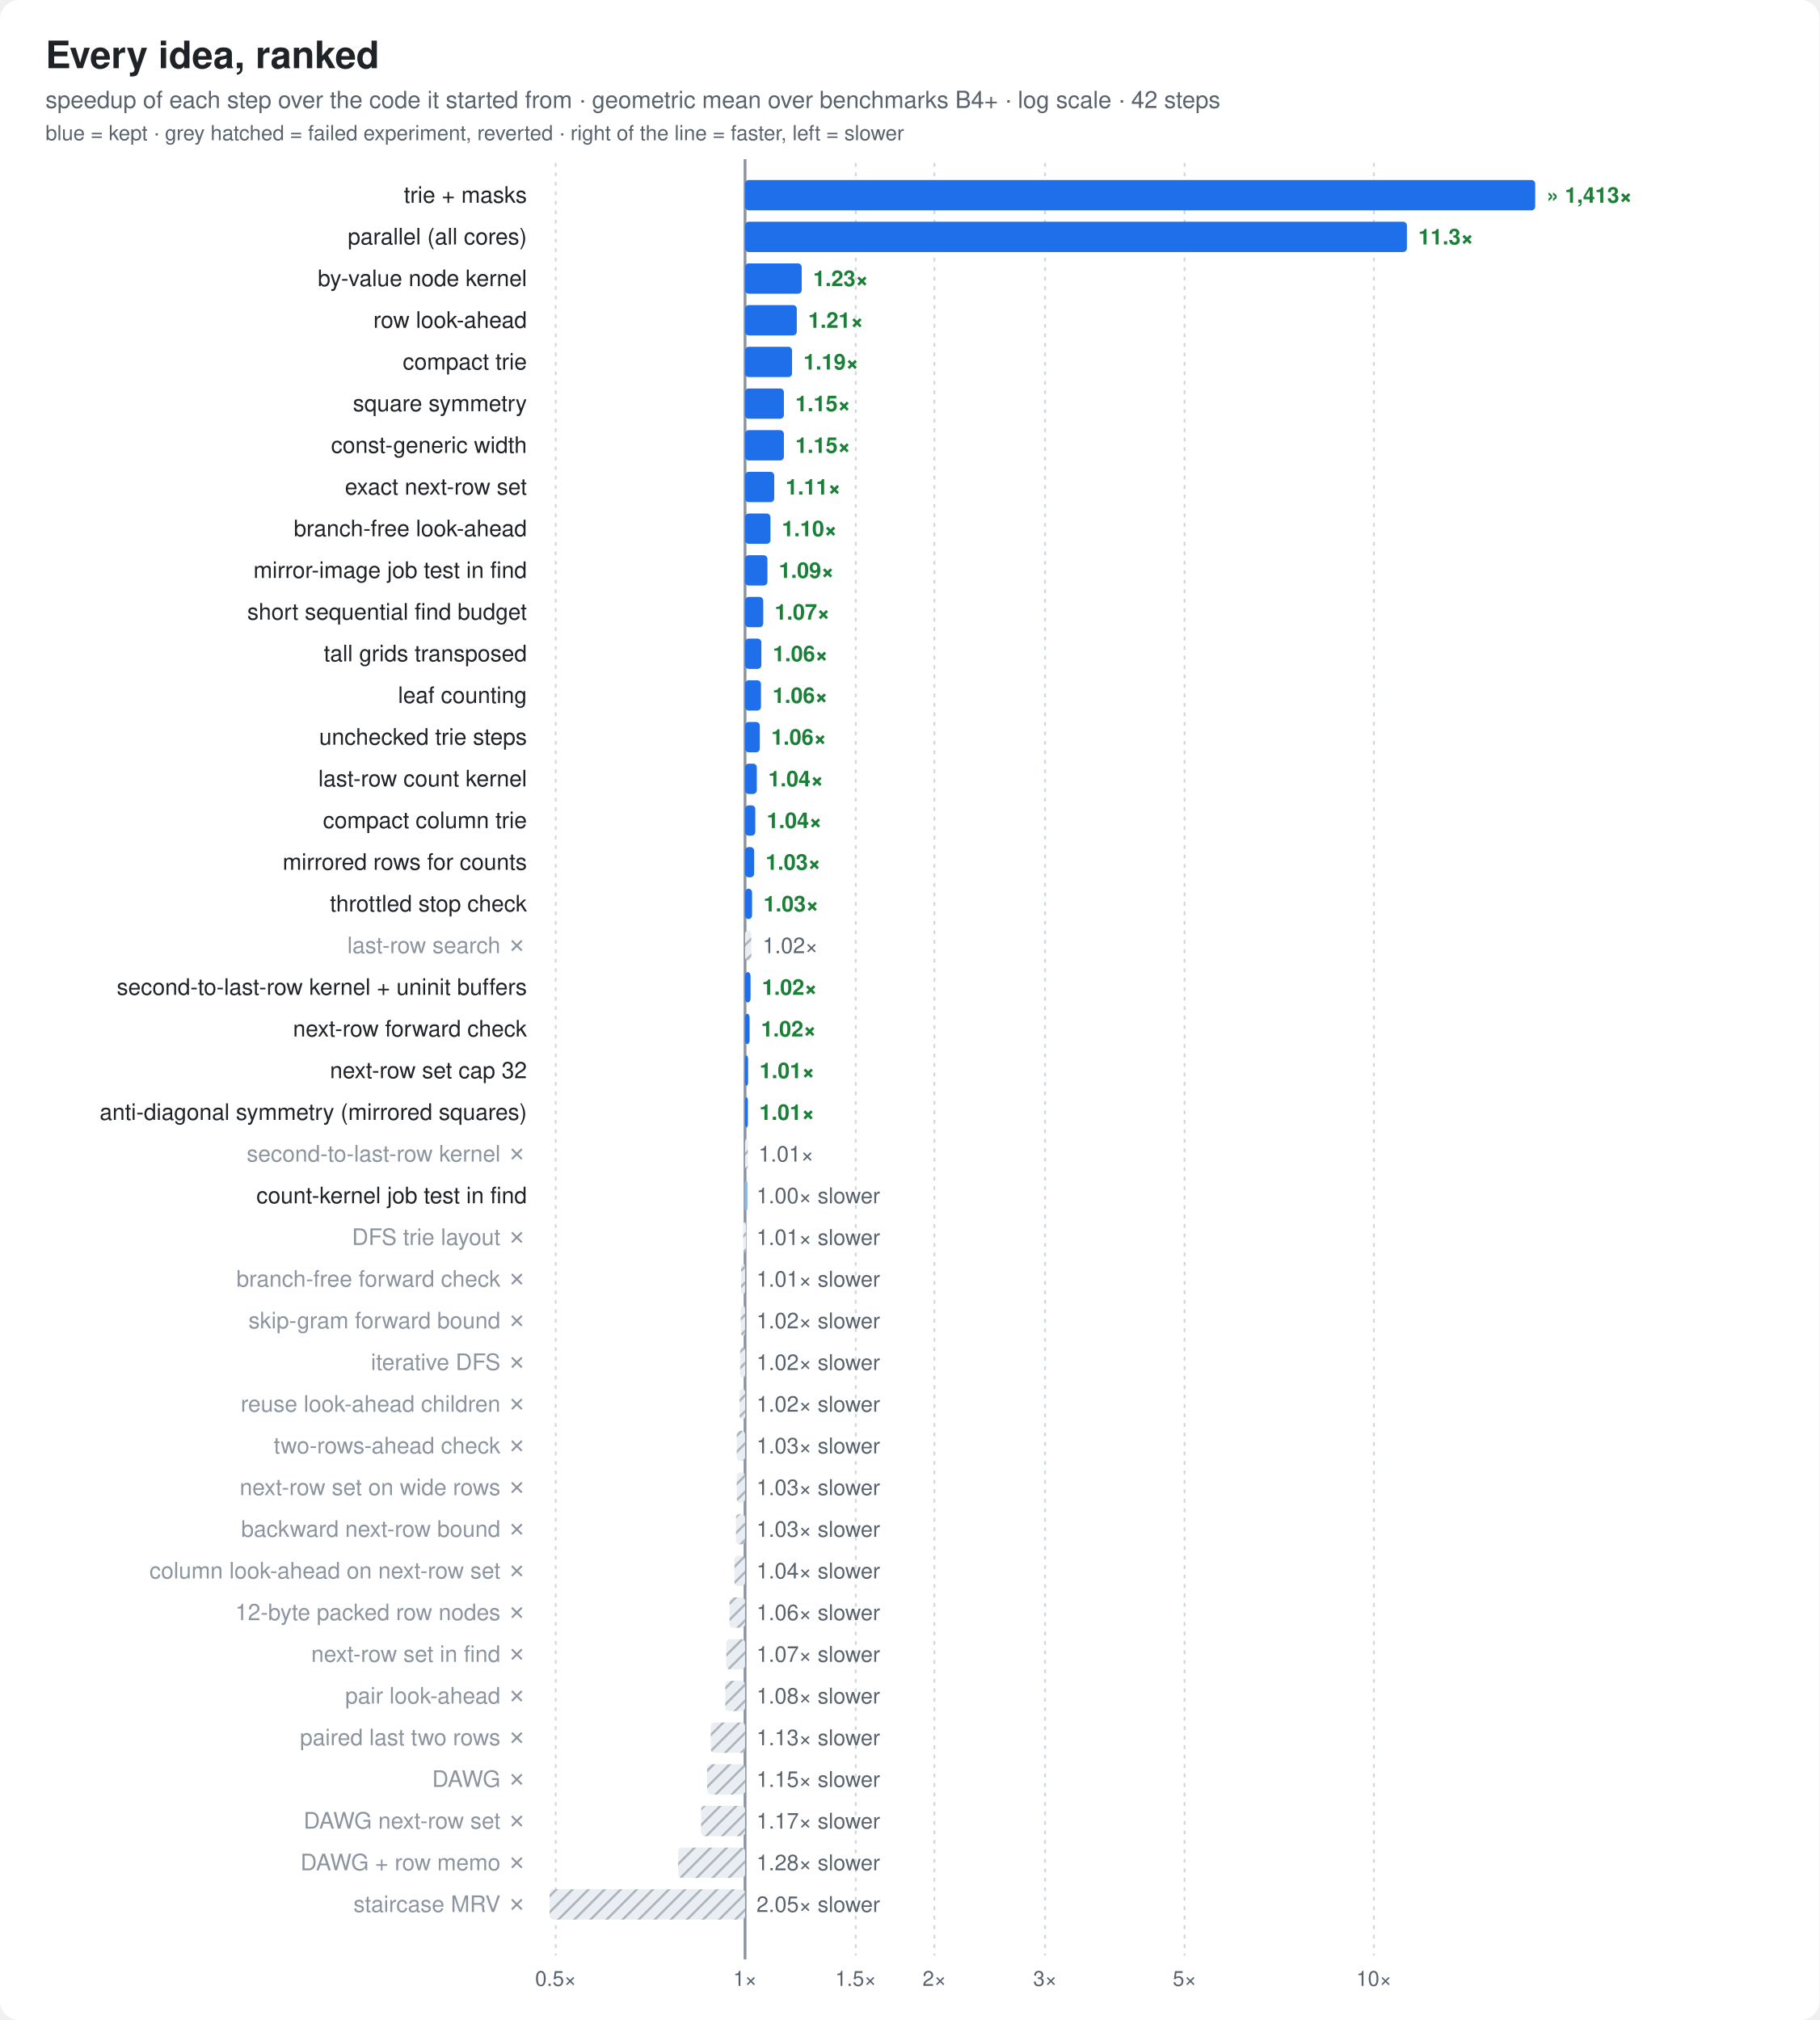
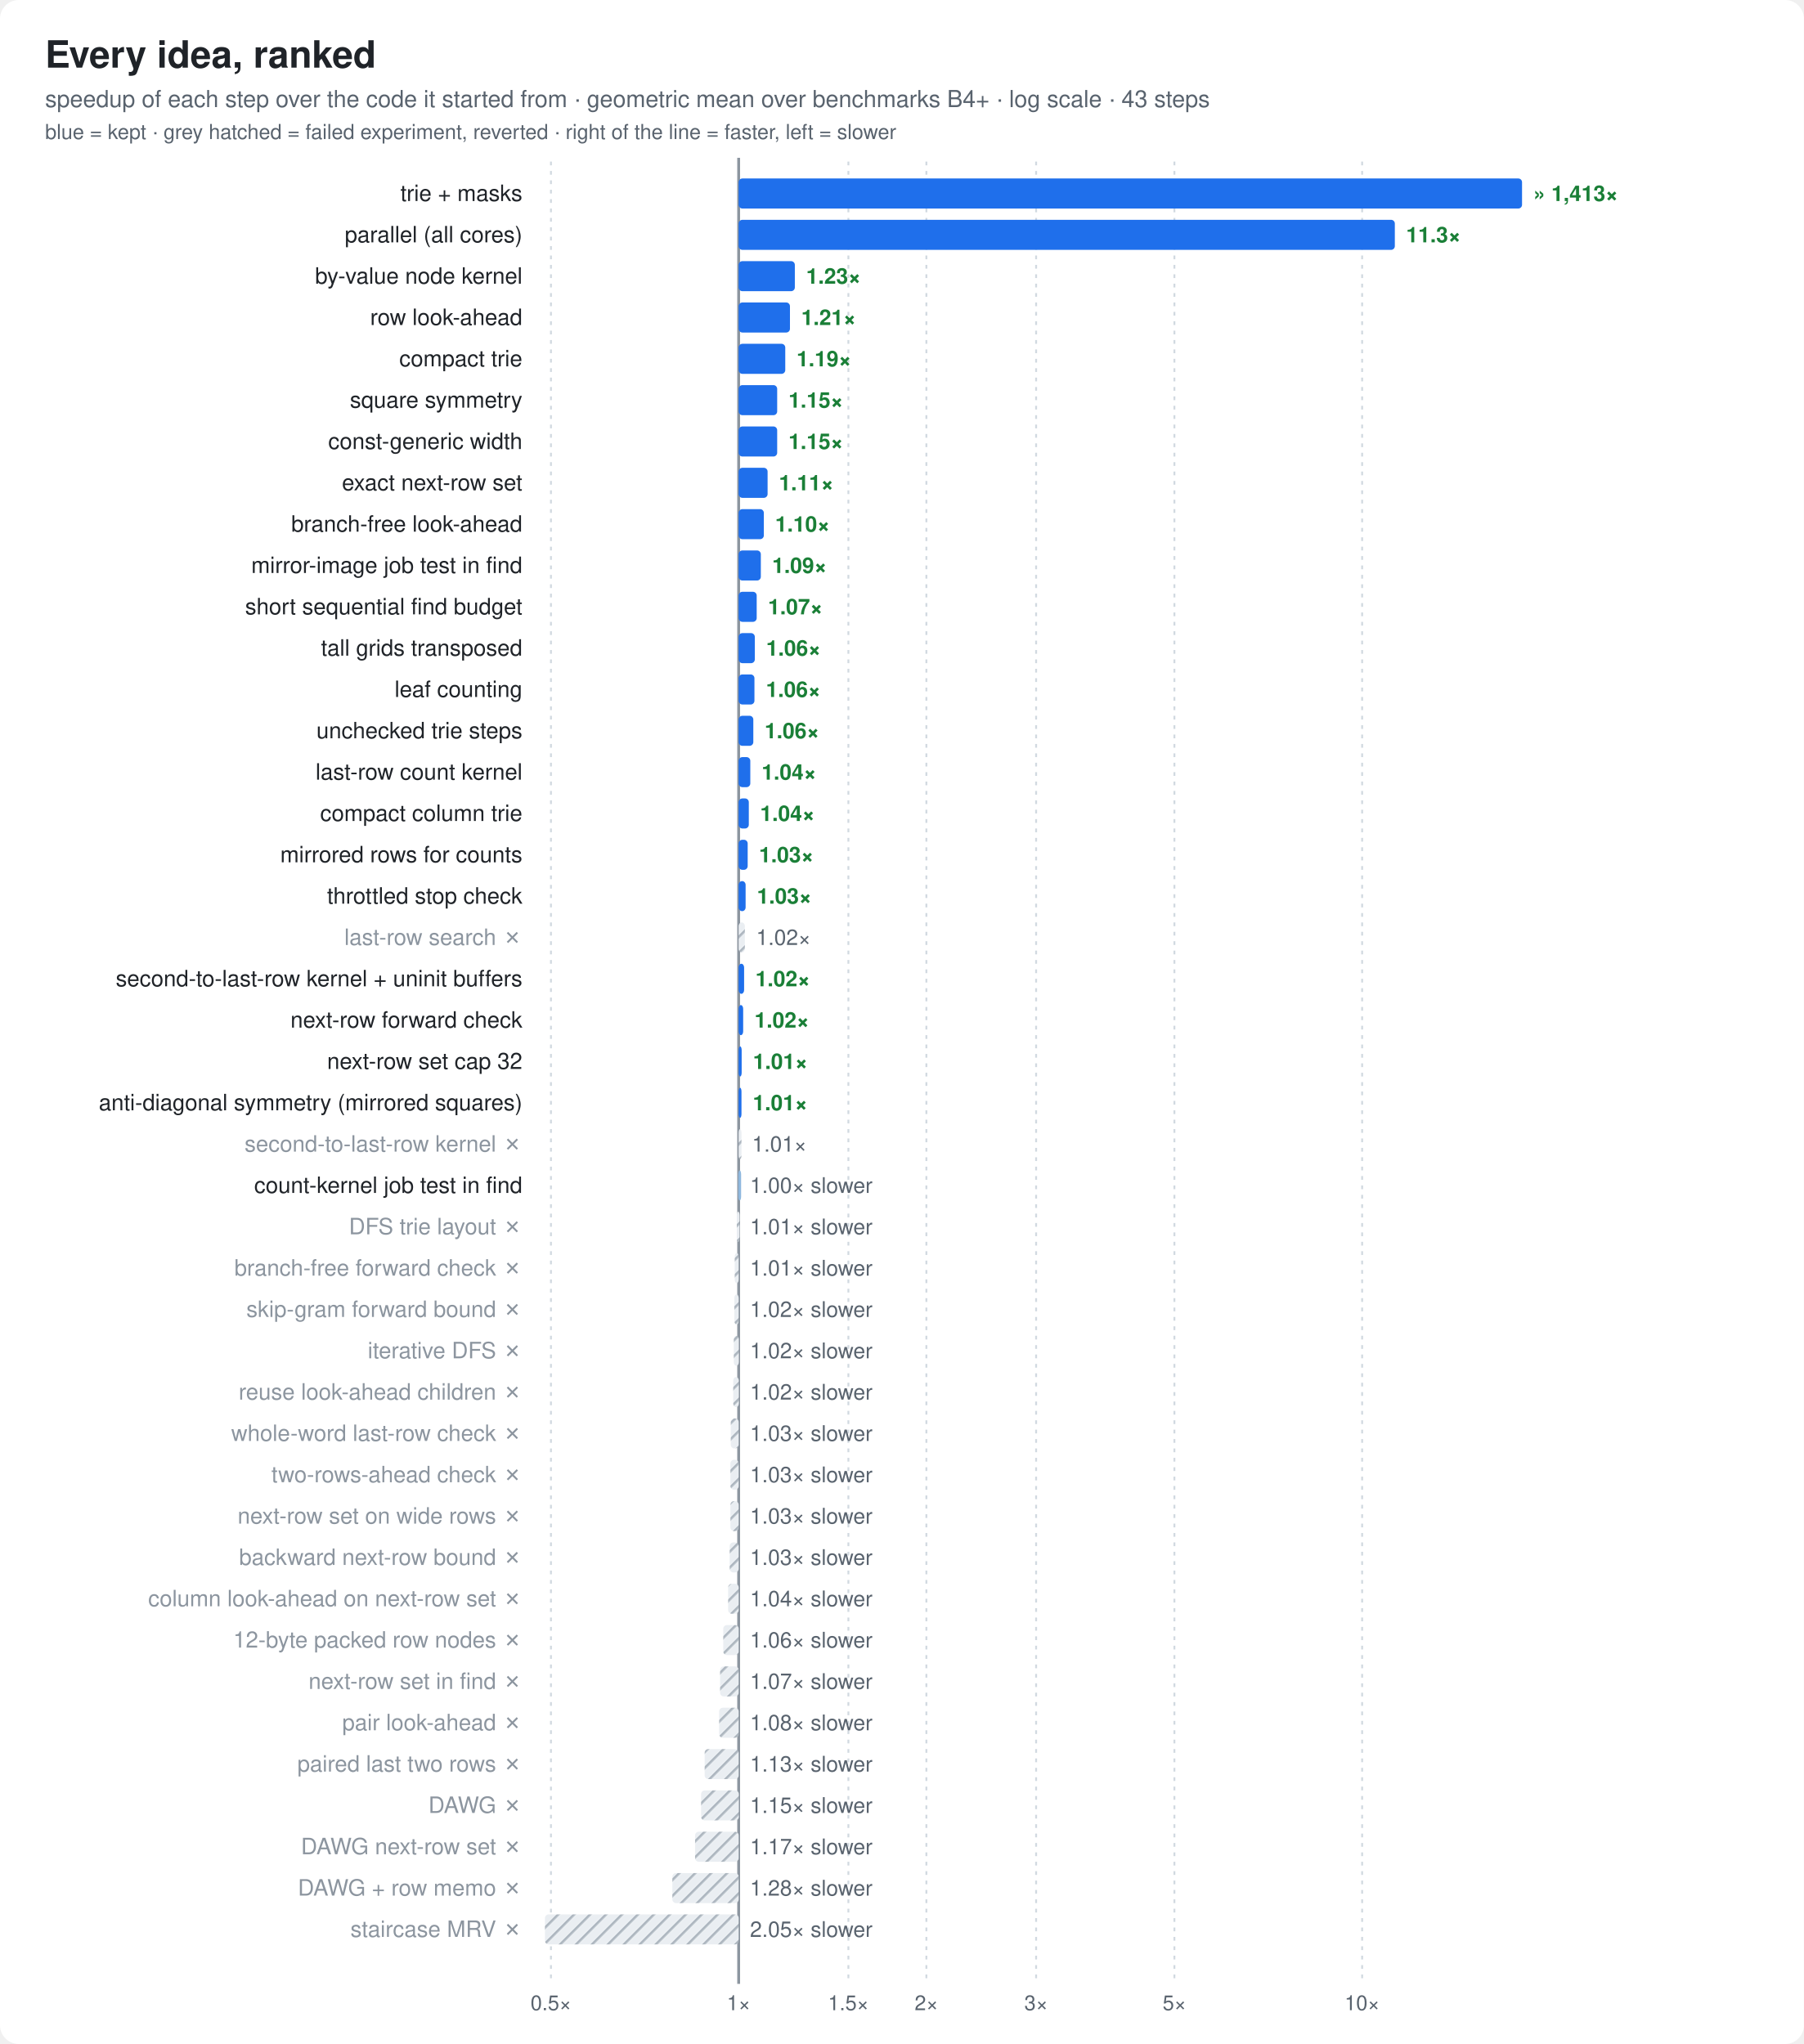
- <svg xmlns="http://www.w3.org/2000/svg" width="960" height="1066" viewBox="0 0 960 1066" font-family="ui-sans-serif,-apple-system,Segoe UI,Helvetica,Arial,sans-serif">
+ <svg xmlns="http://www.w3.org/2000/svg" width="960" height="1088" viewBox="0 0 960 1088" font-family="ui-sans-serif,-apple-system,Segoe UI,Helvetica,Arial,sans-serif">
  <style>
  .bg{fill:#ffffff} .t{fill:#1f2328} .m{fill:#59636e} .g{stroke:#d1d9e0}
  .bar{fill:#8fb8de} .best{fill:#1f6feb} .x{fill:#1a7f37;font-weight:600}
  .fail{fill:url(#hatch)} .hs{stroke:#afb8c1} .hb{fill:#eaeef2} .f{fill:#cf222e;font-weight:600}
  .ft{fill:#8c959f} .cur{fill:#1f6feb;font-weight:700}
  .ln{stroke:#1f6feb;fill:none} .lnf{fill:#1f6feb} .ctx{stroke:#afb8c1;fill:none} .ring{stroke:#ffffff}
  .fx{stroke:#8c959f;fill:none} .area{fill:#1f6feb;fill-opacity:.08} .tile{fill:#f6f8fa;stroke:#d1d9e0}
  .big{fill:#1f6feb;font-weight:800}
  .s2{stroke:#eb6834;fill:none} .s2f{fill:#eb6834} .s3{stroke:#1baf7a;fill:none} .s3f{fill:#1baf7a}
  @media (prefers-color-scheme: dark){
    .s2{stroke:#d95926} .s2f{fill:#d95926} .s3{stroke:#199e70} .s3f{fill:#199e70}
    .bg{fill:#0d1117} .t{fill:#e6edf3} .m{fill:#9198a1} .g{stroke:#30363d}
    .bar{fill:#2f5f8f} .best{fill:#4493f8} .x{fill:#3fb950}
    .hs{stroke:#484f58} .hb{fill:#21262d} .f{fill:#f85149} .ft{fill:#6e7681} .cur{fill:#4493f8}
    .ln{stroke:#4493f8} .lnf{fill:#4493f8} .ctx{stroke:#484f58} .ring{stroke:#0d1117}
    .fx{stroke:#6e7681} .area{fill:#4493f8;fill-opacity:.10} .tile{fill:#161b22;stroke:#30363d} .big{fill:#4493f8}
  }
</style>
  <defs>
    <pattern id="hatch" width="6" height="6" patternUnits="userSpaceOnUse" patternTransform="rotate(45)">
      <rect class="hb" width="6" height="6" />
      <line class="hs" x1="0" y1="0" x2="0" y2="6" stroke-width="2.5" />
    </pattern>
  </defs>
-   <rect class="bg" width="960" height="1066" rx="10" />
+   <rect class="bg" width="960" height="1088" rx="10" />
  <text class="t" x="24" y="36" font-size="20" font-weight="800">Every idea, ranked</text>
-   <text class="m" x="24" y="57" font-size="12.5">speedup of each step over the code it started from · geometric mean over benchmarks B4+ · log scale · 42 steps</text>
+   <text class="m" x="24" y="57" font-size="12.5">speedup of each step over the code it started from · geometric mean over benchmarks B4+ · log scale · 43 steps</text>
  <text class="m" x="24" y="74" font-size="11">blue = kept · grey hatched = failed experiment, reverted · right of the line = faster, left = slower</text>
-   <line class="g" x1="293.2" x2="293.2" y1="86" y2="1032" stroke-dasharray="2 3" />
-   <text class="m" x="293.2" y="1048" font-size="11" text-anchor="middle">0.5×</text>
-   <line class="g" x1="393.1" x2="393.1" y1="86" y2="1032" stroke-dasharray="2 3" />
-   <text class="m" x="393.1" y="1048" font-size="11" text-anchor="middle">1×</text>
-   <line class="g" x1="451.5" x2="451.5" y1="86" y2="1032" stroke-dasharray="2 3" />
-   <text class="m" x="451.5" y="1048" font-size="11" text-anchor="middle">1.5×</text>
-   <line class="g" x1="493.0" x2="493.0" y1="86" y2="1032" stroke-dasharray="2 3" />
-   <text class="m" x="493.0" y="1048" font-size="11" text-anchor="middle">2×</text>
-   <line class="g" x1="551.4" x2="551.4" y1="86" y2="1032" stroke-dasharray="2 3" />
-   <text class="m" x="551.4" y="1048" font-size="11" text-anchor="middle">3×</text>
-   <line class="g" x1="625.0" x2="625.0" y1="86" y2="1032" stroke-dasharray="2 3" />
-   <text class="m" x="625.0" y="1048" font-size="11" text-anchor="middle">5×</text>
-   <line class="g" x1="724.9" x2="724.9" y1="86" y2="1032" stroke-dasharray="2 3" />
-   <text class="m" x="724.9" y="1048" font-size="11" text-anchor="middle">10×</text>
-   <line class="fx" x1="393.1" x2="393.1" y1="84" y2="1034" stroke-width="1.5" />
+   <line class="g" x1="293.2" x2="293.2" y1="86" y2="1054" stroke-dasharray="2 3" />
+   <text class="m" x="293.2" y="1070" font-size="11" text-anchor="middle">0.5×</text>
+   <line class="g" x1="393.1" x2="393.1" y1="86" y2="1054" stroke-dasharray="2 3" />
+   <text class="m" x="393.1" y="1070" font-size="11" text-anchor="middle">1×</text>
+   <line class="g" x1="451.5" x2="451.5" y1="86" y2="1054" stroke-dasharray="2 3" />
+   <text class="m" x="451.5" y="1070" font-size="11" text-anchor="middle">1.5×</text>
+   <line class="g" x1="493.0" x2="493.0" y1="86" y2="1054" stroke-dasharray="2 3" />
+   <text class="m" x="493.0" y="1070" font-size="11" text-anchor="middle">2×</text>
+   <line class="g" x1="551.4" x2="551.4" y1="86" y2="1054" stroke-dasharray="2 3" />
+   <text class="m" x="551.4" y="1070" font-size="11" text-anchor="middle">3×</text>
+   <line class="g" x1="625.0" x2="625.0" y1="86" y2="1054" stroke-dasharray="2 3" />
+   <text class="m" x="625.0" y="1070" font-size="11" text-anchor="middle">5×</text>
+   <line class="g" x1="724.9" x2="724.9" y1="86" y2="1054" stroke-dasharray="2 3" />
+   <text class="m" x="724.9" y="1070" font-size="11" text-anchor="middle">10×</text>
+   <line class="fx" x1="393.1" x2="393.1" y1="84" y2="1056" stroke-width="1.5" />
  <rect class="best" x="393.1" y="95" width="416.9" height="16" rx="2" />
  <text class="t" x="278" y="107.0" font-size="12" text-anchor="end">trie + masks</text>
  <text class="x" x="816.0" y="107.0" font-size="11.5" text-anchor="start">» 1,413×</text>
  <rect class="best" x="393.1" y="117" width="349.2" height="16" rx="2" />
  <text class="t" x="278" y="129.0" font-size="12" text-anchor="end">parallel (all cores)</text>
  <text class="x" x="748.3" y="129.0" font-size="11.5" text-anchor="start">11.3×</text>
  <rect class="best" x="393.1" y="139" width="29.9" height="16" rx="2" />
  <text class="t" x="278" y="151.0" font-size="12" text-anchor="end">by-value node kernel</text>
  <text class="x" x="429.0" y="151.0" font-size="11.5" text-anchor="start">1.23×</text>
  <rect class="best" x="393.1" y="161" width="27.3" height="16" rx="2" />
  <text class="t" x="278" y="173.0" font-size="12" text-anchor="end">row look-ahead</text>
  <text class="x" x="426.4" y="173.0" font-size="11.5" text-anchor="start">1.21×</text>
  <rect class="best" x="393.1" y="183" width="24.8" height="16" rx="2" />
  <text class="t" x="278" y="195.0" font-size="12" text-anchor="end">compact trie</text>
  <text class="x" x="423.9" y="195.0" font-size="11.5" text-anchor="start">1.19×</text>
  <rect class="best" x="393.1" y="205" width="20.5" height="16" rx="2" />
  <text class="t" x="278" y="217.0" font-size="12" text-anchor="end">square symmetry</text>
  <text class="x" x="419.6" y="217.0" font-size="11.5" text-anchor="start">1.15×</text>
  <rect class="best" x="393.1" y="227" width="20.5" height="16" rx="2" />
  <text class="t" x="278" y="239.0" font-size="12" text-anchor="end">const-generic width</text>
  <text class="x" x="419.6" y="239.0" font-size="11.5" text-anchor="start">1.15×</text>
  <rect class="best" x="393.1" y="249" width="15.4" height="16" rx="2" />
  <text class="t" x="278" y="261.0" font-size="12" text-anchor="end">exact next-row set</text>
  <text class="x" x="414.5" y="261.0" font-size="11.5" text-anchor="start">1.11×</text>
  <rect class="best" x="393.1" y="271" width="13.4" height="16" rx="2" />
  <text class="t" x="278" y="283.0" font-size="12" text-anchor="end">branch-free look-ahead</text>
  <text class="x" x="412.5" y="283.0" font-size="11.5" text-anchor="start">1.10×</text>
  <rect class="best" x="393.1" y="293" width="11.8" height="16" rx="2" />
  <text class="t" x="278" y="305.0" font-size="12" text-anchor="end">mirror-image job test in find</text>
  <text class="x" x="410.9" y="305.0" font-size="11.5" text-anchor="start">1.09×</text>
  <rect class="best" x="393.1" y="315" width="9.6" height="16" rx="2" />
  <text class="t" x="278" y="327.0" font-size="12" text-anchor="end">short sequential find budget</text>
  <text class="x" x="408.7" y="327.0" font-size="11.5" text-anchor="start">1.07×</text>
  <rect class="best" x="393.1" y="337" width="8.6" height="16" rx="2" />
  <text class="t" x="278" y="349.0" font-size="12" text-anchor="end">tall grids transposed</text>
  <text class="x" x="407.7" y="349.0" font-size="11.5" text-anchor="start">1.06×</text>
  <rect class="best" x="393.1" y="359" width="8.4" height="16" rx="2" />
  <text class="t" x="278" y="371.0" font-size="12" text-anchor="end">leaf counting</text>
  <text class="x" x="407.6" y="371.0" font-size="11.5" text-anchor="start">1.06×</text>
  <rect class="best" x="393.1" y="381" width="7.8" height="16" rx="2" />
  <text class="t" x="278" y="393.0" font-size="12" text-anchor="end">unchecked trie steps</text>
  <text class="x" x="406.9" y="393.0" font-size="11.5" text-anchor="start">1.06×</text>
  <rect class="best" x="393.1" y="403" width="6.2" height="16" rx="2" />
  <text class="t" x="278" y="415.0" font-size="12" text-anchor="end">last-row count kernel</text>
  <text class="x" x="405.3" y="415.0" font-size="11.5" text-anchor="start">1.04×</text>
  <rect class="best" x="393.1" y="425" width="5.4" height="16" rx="2" />
  <text class="t" x="278" y="437.0" font-size="12" text-anchor="end">compact column trie</text>
  <text class="x" x="404.5" y="437.0" font-size="11.5" text-anchor="start">1.04×</text>
  <rect class="best" x="393.1" y="447" width="4.8" height="16" rx="2" />
  <text class="t" x="278" y="459.0" font-size="12" text-anchor="end">mirrored rows for counts</text>
  <text class="x" x="403.9" y="459.0" font-size="11.5" text-anchor="start">1.03×</text>
  <rect class="best" x="393.1" y="469" width="3.7" height="16" rx="2" />
  <text class="t" x="278" y="481.0" font-size="12" text-anchor="end">throttled stop check</text>
  <text class="x" x="402.8" y="481.0" font-size="11.5" text-anchor="start">1.03×</text>
  <rect class="fail" x="393.1" y="491" width="3.3" height="16" rx="2" />
  <text class="ft" x="278" y="503.0" font-size="12" text-anchor="end">last-row search ✗</text>
  <text class="m" x="402.4" y="503.0" font-size="11.5" text-anchor="start">1.02×</text>
  <rect class="best" x="393.1" y="513" width="2.9" height="16" rx="2" />
  <text class="t" x="278" y="525.0" font-size="12" text-anchor="end">second-to-last-row kernel + uninit buffers</text>
  <text class="x" x="402.0" y="525.0" font-size="11.5" text-anchor="start">1.02×</text>
  <rect class="best" x="393.1" y="535" width="2.4" height="16" rx="2" />
  <text class="t" x="278" y="547.0" font-size="12" text-anchor="end">next-row forward check</text>
  <text class="x" x="401.5" y="547.0" font-size="11.5" text-anchor="start">1.02×</text>
  <rect class="best" x="393.1" y="557" width="1.6" height="16" rx="2" />
  <text class="t" x="278" y="569.0" font-size="12" text-anchor="end">next-row set cap 32</text>
  <text class="x" x="400.7" y="569.0" font-size="11.5" text-anchor="start">1.01×</text>
  <rect class="best" x="393.1" y="579" width="1.5" height="16" rx="2" />
  <text class="t" x="278" y="591.0" font-size="12" text-anchor="end">anti-diagonal symmetry (mirrored squares)</text>
  <text class="x" x="400.6" y="591.0" font-size="11.5" text-anchor="start">1.01×</text>
  <rect class="fail" x="393.1" y="601" width="1.5" height="16" rx="2" />
  <text class="ft" x="278" y="613.0" font-size="12" text-anchor="end">second-to-last-row kernel ✗</text>
  <text class="m" x="400.2" y="613.0" font-size="11.5" text-anchor="start">1.01×</text>
  <rect class="bar" x="392.9" y="623" width="1.5" height="16" rx="2" />
  <text class="t" x="278" y="635.0" font-size="12" text-anchor="end">count-kernel job test in find</text>
  <text class="m" x="399.1" y="635.0" font-size="11.5" text-anchor="start">1.00× slower</text>
  <rect class="fail" x="392.1" y="645" width="1.5" height="16" rx="2" />
  <text class="ft" x="278" y="657.0" font-size="12" text-anchor="end">DFS trie layout ✗</text>
  <text class="m" x="399.1" y="657.0" font-size="11.5" text-anchor="start">1.01× slower</text>
  <rect class="fail" x="391.0" y="667" width="2.1" height="16" rx="2" />
  <text class="ft" x="278" y="679.0" font-size="12" text-anchor="end">branch-free forward check ✗</text>
  <text class="m" x="399.1" y="679.0" font-size="11.5" text-anchor="start">1.01× slower</text>
  <rect class="fail" x="390.8" y="689" width="2.3" height="16" rx="2" />
  <text class="ft" x="278" y="701.0" font-size="12" text-anchor="end">skip-gram forward bound ✗</text>
  <text class="m" x="399.1" y="701.0" font-size="11.5" text-anchor="start">1.02× slower</text>
  <rect class="fail" x="390.5" y="711" width="2.7" height="16" rx="2" />
  <text class="ft" x="278" y="723.0" font-size="12" text-anchor="end">iterative DFS ✗</text>
  <text class="m" x="399.1" y="723.0" font-size="11.5" text-anchor="start">1.02× slower</text>
  <rect class="fail" x="390.2" y="733" width="3.0" height="16" rx="2" />
  <text class="ft" x="278" y="745.0" font-size="12" text-anchor="end">reuse look-ahead children ✗</text>
  <text class="m" x="399.1" y="745.0" font-size="11.5" text-anchor="start">1.02× slower</text>
-   <rect class="fail" x="388.7" y="755" width="4.4" height="16" rx="2" />
-   <text class="ft" x="278" y="767.0" font-size="12" text-anchor="end">two-rows-ahead check ✗</text>
+   <rect class="fail" x="388.9" y="755" width="4.2" height="16" rx="2" />
+   <text class="ft" x="278" y="767.0" font-size="12" text-anchor="end">whole-word last-row check ✗</text>
  <text class="m" x="399.1" y="767.0" font-size="11.5" text-anchor="start">1.03× slower</text>
  <rect class="fail" x="388.7" y="777" width="4.4" height="16" rx="2" />
-   <text class="ft" x="278" y="789.0" font-size="12" text-anchor="end">next-row set on wide rows ✗</text>
+   <text class="ft" x="278" y="789.0" font-size="12" text-anchor="end">two-rows-ahead check ✗</text>
  <text class="m" x="399.1" y="789.0" font-size="11.5" text-anchor="start">1.03× slower</text>
-   <rect class="fail" x="388.3" y="799" width="4.8" height="16" rx="2" />
-   <text class="ft" x="278" y="811.0" font-size="12" text-anchor="end">backward next-row bound ✗</text>
+   <rect class="fail" x="388.7" y="799" width="4.4" height="16" rx="2" />
+   <text class="ft" x="278" y="811.0" font-size="12" text-anchor="end">next-row set on wide rows ✗</text>
  <text class="m" x="399.1" y="811.0" font-size="11.5" text-anchor="start">1.03× slower</text>
-   <rect class="fail" x="387.5" y="821" width="5.6" height="16" rx="2" />
-   <text class="ft" x="278" y="833.0" font-size="12" text-anchor="end">column look-ahead on next-row set ✗</text>
-   <text class="m" x="399.1" y="833.0" font-size="11.5" text-anchor="start">1.04× slower</text>
-   <rect class="fail" x="384.9" y="843" width="8.2" height="16" rx="2" />
-   <text class="ft" x="278" y="855.0" font-size="12" text-anchor="end">12-byte packed row nodes ✗</text>
-   <text class="m" x="399.1" y="855.0" font-size="11.5" text-anchor="start">1.06× slower</text>
-   <rect class="fail" x="383.2" y="865" width="9.9" height="16" rx="2" />
-   <text class="ft" x="278" y="877.0" font-size="12" text-anchor="end">next-row set in find ✗</text>
-   <text class="m" x="399.1" y="877.0" font-size="11.5" text-anchor="start">1.07× slower</text>
-   <rect class="fail" x="382.7" y="887" width="10.4" height="16" rx="2" />
-   <text class="ft" x="278" y="899.0" font-size="12" text-anchor="end">pair look-ahead ✗</text>
-   <text class="m" x="399.1" y="899.0" font-size="11.5" text-anchor="start">1.08× slower</text>
-   <rect class="fail" x="375.0" y="909" width="18.1" height="16" rx="2" />
-   <text class="ft" x="278" y="921.0" font-size="12" text-anchor="end">paired last two rows ✗</text>
-   <text class="m" x="399.1" y="921.0" font-size="11.5" text-anchor="start">1.13× slower</text>
-   <rect class="fail" x="373.1" y="931" width="20.1" height="16" rx="2" />
-   <text class="ft" x="278" y="943.0" font-size="12" text-anchor="end">DAWG ✗</text>
-   <text class="m" x="399.1" y="943.0" font-size="11.5" text-anchor="start">1.15× slower</text>
-   <rect class="fail" x="369.9" y="953" width="23.2" height="16" rx="2" />
-   <text class="ft" x="278" y="965.0" font-size="12" text-anchor="end">DAWG next-row set ✗</text>
-   <text class="m" x="399.1" y="965.0" font-size="11.5" text-anchor="start">1.17× slower</text>
-   <rect class="fail" x="357.8" y="975" width="35.3" height="16" rx="2" />
-   <text class="ft" x="278" y="987.0" font-size="12" text-anchor="end">DAWG + row memo ✗</text>
-   <text class="m" x="399.1" y="987.0" font-size="11.5" text-anchor="start">1.28× slower</text>
-   <rect class="fail" x="290.0" y="997" width="103.1" height="16" rx="2" />
-   <text class="ft" x="278" y="1009.0" font-size="12" text-anchor="end">staircase MRV ✗</text>
-   <text class="m" x="399.1" y="1009.0" font-size="11.5" text-anchor="start">2.05× slower</text>
+   <rect class="fail" x="388.3" y="821" width="4.8" height="16" rx="2" />
+   <text class="ft" x="278" y="833.0" font-size="12" text-anchor="end">backward next-row bound ✗</text>
+   <text class="m" x="399.1" y="833.0" font-size="11.5" text-anchor="start">1.03× slower</text>
+   <rect class="fail" x="387.5" y="843" width="5.6" height="16" rx="2" />
+   <text class="ft" x="278" y="855.0" font-size="12" text-anchor="end">column look-ahead on next-row set ✗</text>
+   <text class="m" x="399.1" y="855.0" font-size="11.5" text-anchor="start">1.04× slower</text>
+   <rect class="fail" x="384.9" y="865" width="8.2" height="16" rx="2" />
+   <text class="ft" x="278" y="877.0" font-size="12" text-anchor="end">12-byte packed row nodes ✗</text>
+   <text class="m" x="399.1" y="877.0" font-size="11.5" text-anchor="start">1.06× slower</text>
+   <rect class="fail" x="383.2" y="887" width="9.9" height="16" rx="2" />
+   <text class="ft" x="278" y="899.0" font-size="12" text-anchor="end">next-row set in find ✗</text>
+   <text class="m" x="399.1" y="899.0" font-size="11.5" text-anchor="start">1.07× slower</text>
+   <rect class="fail" x="382.7" y="909" width="10.4" height="16" rx="2" />
+   <text class="ft" x="278" y="921.0" font-size="12" text-anchor="end">pair look-ahead ✗</text>
+   <text class="m" x="399.1" y="921.0" font-size="11.5" text-anchor="start">1.08× slower</text>
+   <rect class="fail" x="375.0" y="931" width="18.1" height="16" rx="2" />
+   <text class="ft" x="278" y="943.0" font-size="12" text-anchor="end">paired last two rows ✗</text>
+   <text class="m" x="399.1" y="943.0" font-size="11.5" text-anchor="start">1.13× slower</text>
+   <rect class="fail" x="373.1" y="953" width="20.1" height="16" rx="2" />
+   <text class="ft" x="278" y="965.0" font-size="12" text-anchor="end">DAWG ✗</text>
+   <text class="m" x="399.1" y="965.0" font-size="11.5" text-anchor="start">1.15× slower</text>
+   <rect class="fail" x="369.9" y="975" width="23.2" height="16" rx="2" />
+   <text class="ft" x="278" y="987.0" font-size="12" text-anchor="end">DAWG next-row set ✗</text>
+   <text class="m" x="399.1" y="987.0" font-size="11.5" text-anchor="start">1.17× slower</text>
+   <rect class="fail" x="357.8" y="997" width="35.3" height="16" rx="2" />
+   <text class="ft" x="278" y="1009.0" font-size="12" text-anchor="end">DAWG + row memo ✗</text>
+   <text class="m" x="399.1" y="1009.0" font-size="11.5" text-anchor="start">1.28× slower</text>
+   <rect class="fail" x="290.0" y="1019" width="103.1" height="16" rx="2" />
+   <text class="ft" x="278" y="1031.0" font-size="12" text-anchor="end">staircase MRV ✗</text>
+   <text class="m" x="399.1" y="1031.0" font-size="11.5" text-anchor="start">2.05× slower</text>
</svg>
